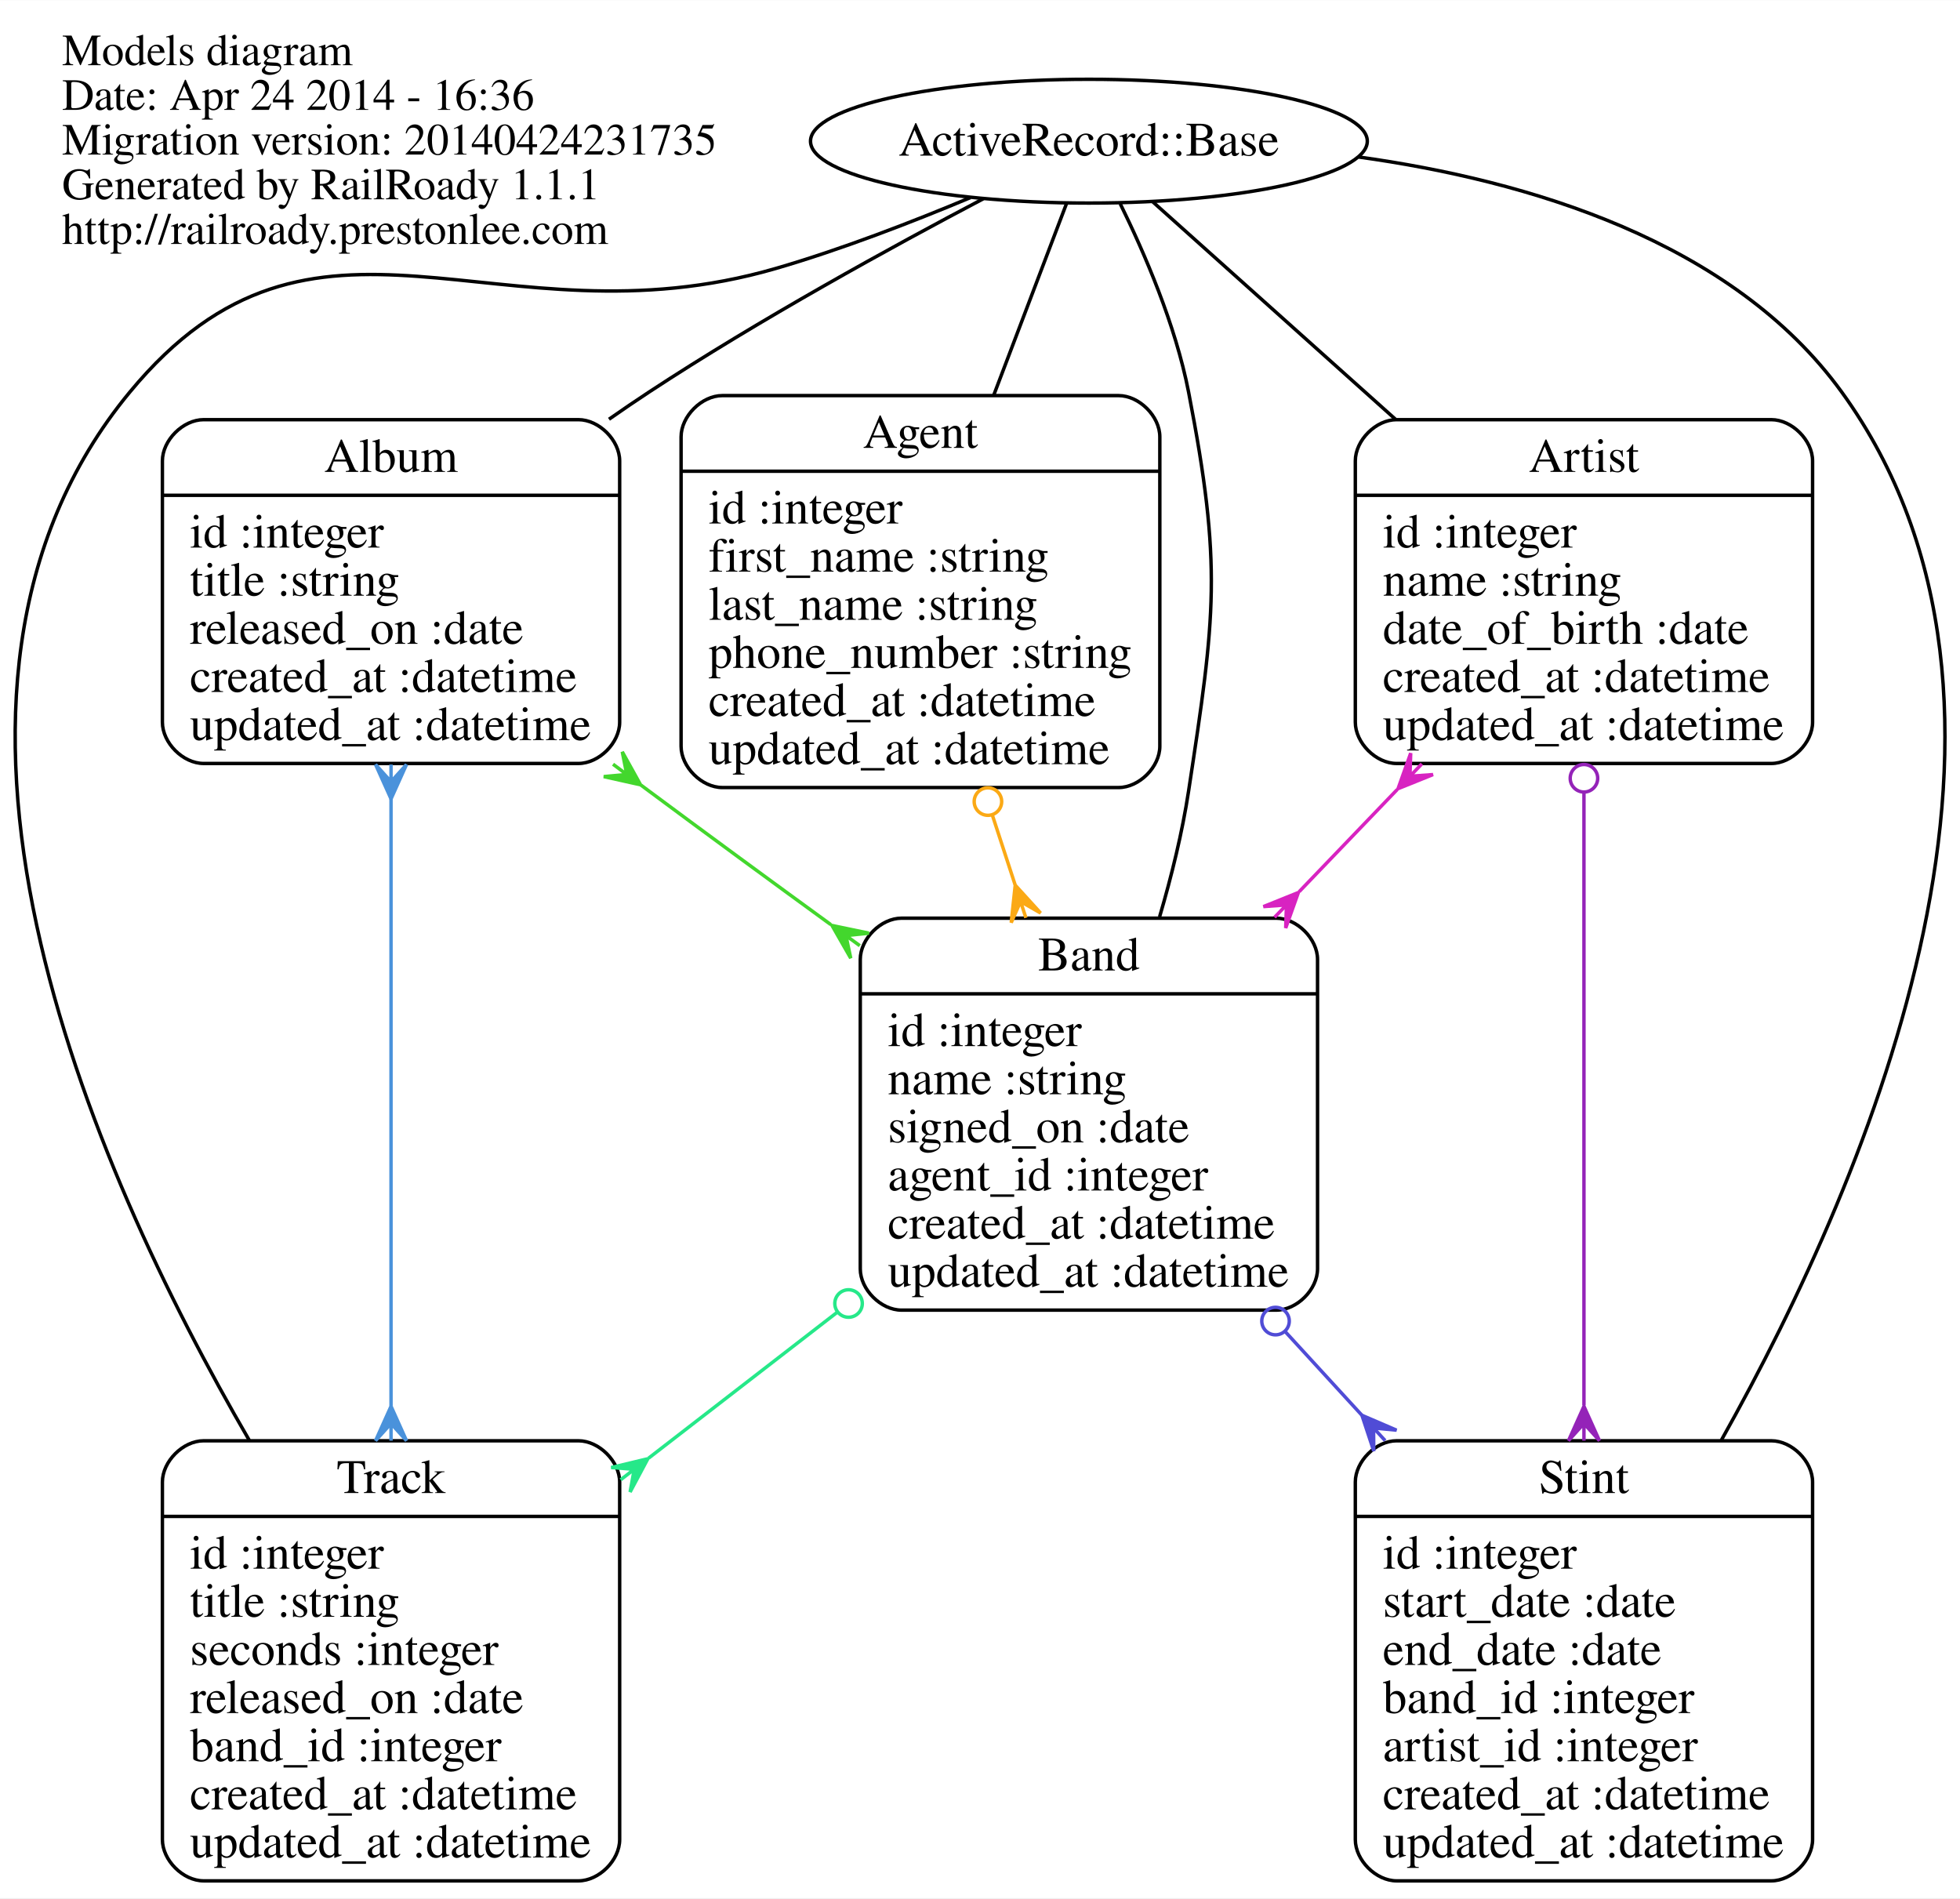
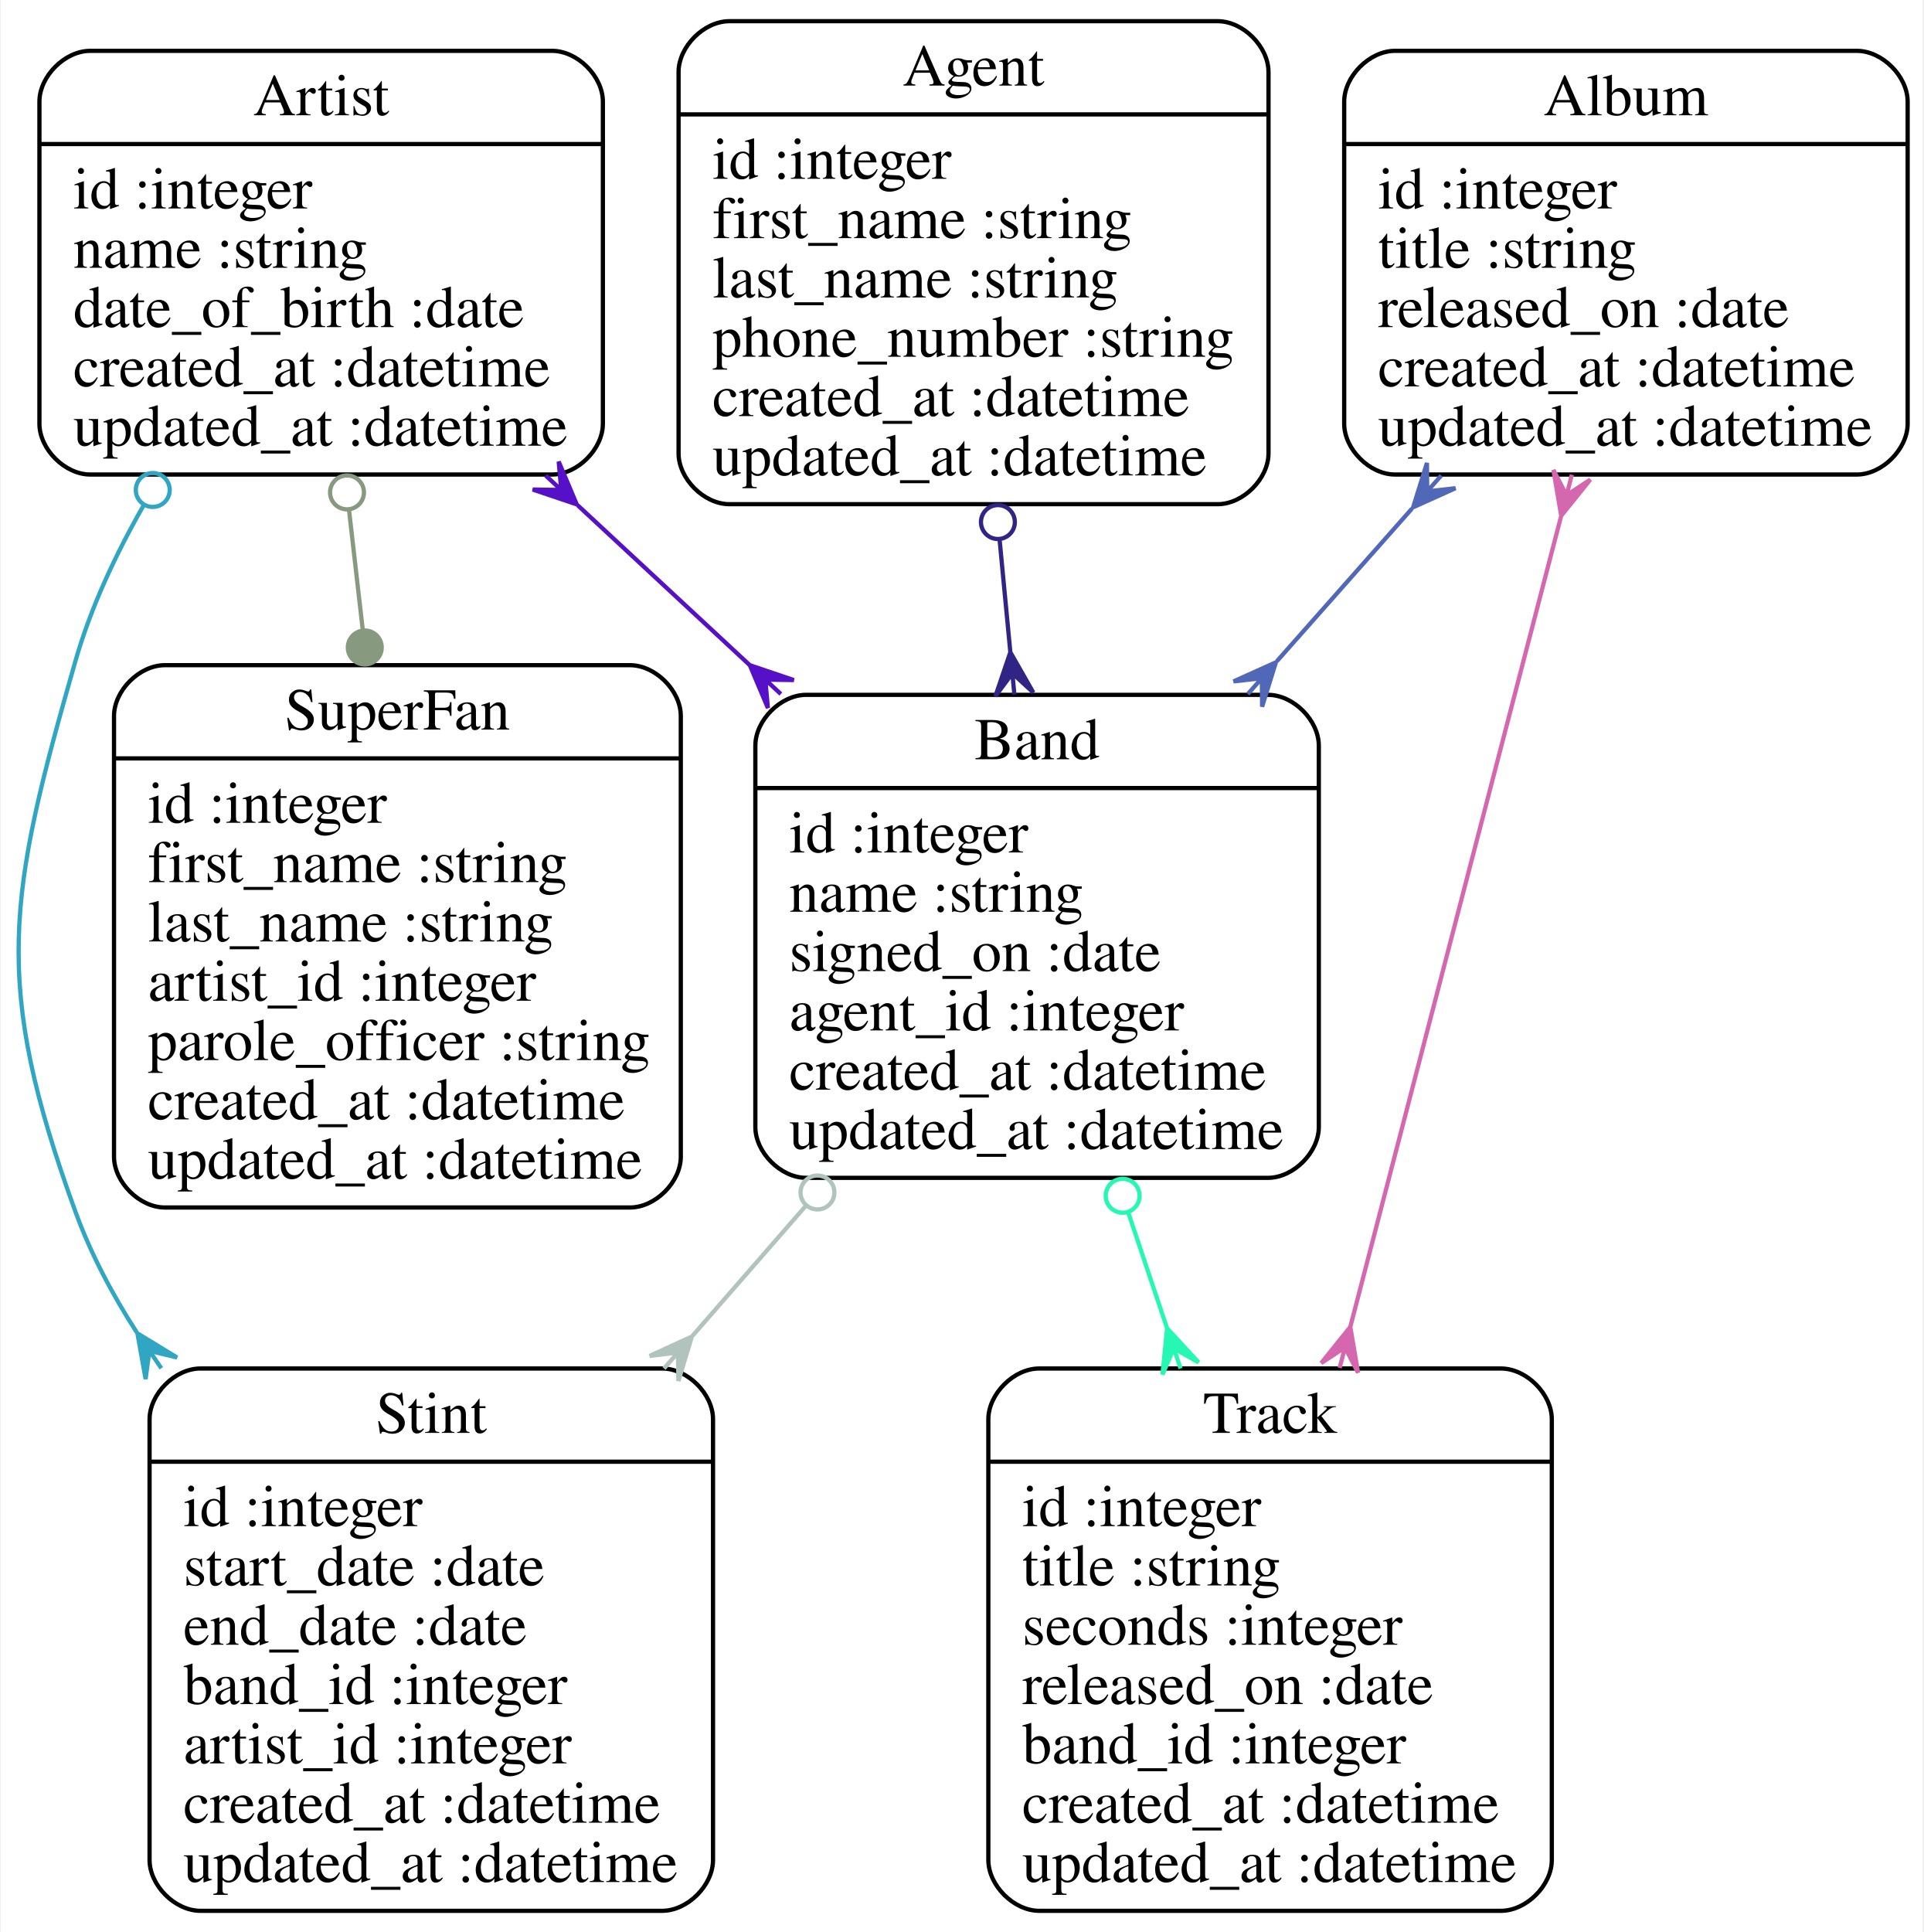
- <svg xmlns="http://www.w3.org/2000/svg" width="570pt" height="552pt" viewBox="0.00 0.00 570.13 552.00">
-   <g id="graph0" class="graph" transform="scale(1 1) rotate(0) translate(4 548)">
-     <polygon fill="white" stroke="none" points="-4,4 -4,-548 566.131,-548 566.131,4 -4,4" />
+ <svg xmlns="http://www.w3.org/2000/svg" width="454pt" height="456pt" viewBox="0.00 0.00 453.62 456.00">
+   <g id="graph0" class="graph" transform="scale(1 1) rotate(0) translate(4 452)">
+     <polygon fill="white" stroke="none" points="-4,4 -4,-452 449.621,-452 449.621,4 -4,4" />
    <g id="node1" class="node">
-       <text text-anchor="start" x="14.056" y="-529.1" font-family="Times,serif" font-size="13.00">Models diagram</text>
-       <text text-anchor="start" x="14.056" y="-516.1" font-family="Times,serif" font-size="13.00">Date: Apr 24 2014 - 16:36</text>
-       <text text-anchor="start" x="14.056" y="-503.1" font-family="Times,serif" font-size="13.00">Migration version: 20140424231735</text>
-       <text text-anchor="start" x="14.056" y="-490.1" font-family="Times,serif" font-size="13.00">Generated by RailRoady 1.1.1</text>
-       <text text-anchor="start" x="14.056" y="-477.1" font-family="Times,serif" font-size="13.00">http://railroady.prestonlee.com</text>
+       <path fill="none" stroke="black" d="M167.992,-333C167.992,-333 283.25,-333 283.25,-333 289.25,-333 295.25,-339 295.25,-345 295.25,-345 295.25,-435 295.25,-435 295.25,-441 289.25,-447 283.25,-447 283.25,-447 167.992,-447 167.992,-447 161.992,-447 155.992,-441 155.992,-435 155.992,-435 155.992,-345 155.992,-345 155.992,-339 161.992,-333 167.992,-333" />
+       <text text-anchor="middle" x="225.621" y="-431.8" font-family="Times,serif" font-size="14.00">Agent</text>
+       <polyline fill="none" stroke="black" points="155.992,-425 295.25,-425 " />
+       <text text-anchor="start" x="163.992" y="-409.8" font-family="Times,serif" font-size="14.00">id :integer</text>
+       <text text-anchor="start" x="163.992" y="-395.8" font-family="Times,serif" font-size="14.00">first_name :string</text>
+       <text text-anchor="start" x="163.992" y="-381.8" font-family="Times,serif" font-size="14.00">last_name :string</text>
+       <text text-anchor="start" x="163.992" y="-367.8" font-family="Times,serif" font-size="14.00">phone_number :string</text>
+       <text text-anchor="start" x="163.992" y="-353.8" font-family="Times,serif" font-size="14.00">created_at :datetime</text>
+       <text text-anchor="start" x="163.992" y="-339.8" font-family="Times,serif" font-size="14.00">updated_at :datetime</text>
+     </g>
+     <g id="node4" class="node">
+       <path fill="none" stroke="black" d="M186.116,-174C186.116,-174 295.126,-174 295.126,-174 301.126,-174 307.126,-180 307.126,-186 307.126,-186 307.126,-276 307.126,-276 307.126,-282 301.126,-288 295.126,-288 295.126,-288 186.116,-288 186.116,-288 180.116,-288 174.116,-282 174.116,-276 174.116,-276 174.116,-186 174.116,-186 174.116,-180 180.116,-174 186.116,-174" />
+       <text text-anchor="middle" x="240.621" y="-272.8" font-family="Times,serif" font-size="14.00">Band</text>
+       <polyline fill="none" stroke="black" points="174.116,-266 307.126,-266 " />
+       <text text-anchor="start" x="182.116" y="-250.8" font-family="Times,serif" font-size="14.00">id :integer</text>
+       <text text-anchor="start" x="182.116" y="-236.8" font-family="Times,serif" font-size="14.00">name :string</text>
+       <text text-anchor="start" x="182.116" y="-222.8" font-family="Times,serif" font-size="14.00">signed_on :date</text>
+       <text text-anchor="start" x="182.116" y="-208.8" font-family="Times,serif" font-size="14.00">agent_id :integer</text>
+       <text text-anchor="start" x="182.116" y="-194.8" font-family="Times,serif" font-size="14.00">created_at :datetime</text>
+       <text text-anchor="start" x="182.116" y="-180.8" font-family="Times,serif" font-size="14.00">updated_at :datetime</text>
+     </g>
+     <g id="edge1" class="edge">
+       <path fill="none" stroke="#302585" d="M231.784,-324.494C232.613,-315.819 233.464,-306.908 234.296,-298.204" />
+       <ellipse fill="none" stroke="#302585" cx="231.374" cy="-328.781" rx="4" ry="4" />
+       <polygon fill="#302585" stroke="#302585" points="234.309,-298.063 239.74,-288.536 234.785,-293.086 235.26,-288.108 235.26,-288.108 235.26,-288.108 234.785,-293.086 230.781,-287.68 234.309,-298.063 234.309,-298.063" />
    </g>
    <g id="node2" class="node">
-       <path fill="none" stroke="black" d="M206.115,-319C206.115,-319 321.373,-319 321.373,-319 327.373,-319 333.373,-325 333.373,-331 333.373,-331 333.373,-421 333.373,-421 333.373,-427 327.373,-433 321.373,-433 321.373,-433 206.115,-433 206.115,-433 200.115,-433 194.115,-427 194.115,-421 194.115,-421 194.115,-331 194.115,-331 194.115,-325 200.115,-319 206.115,-319" />
-       <text text-anchor="middle" x="263.744" y="-417.8" font-family="Times,serif" font-size="14.00">Agent</text>
-       <polyline fill="none" stroke="black" points="194.115,-411 333.373,-411 " />
-       <text text-anchor="start" x="202.115" y="-395.8" font-family="Times,serif" font-size="14.00">id :integer</text>
-       <text text-anchor="start" x="202.115" y="-381.8" font-family="Times,serif" font-size="14.00">first_name :string</text>
-       <text text-anchor="start" x="202.115" y="-367.8" font-family="Times,serif" font-size="14.00">last_name :string</text>
-       <text text-anchor="start" x="202.115" y="-353.8" font-family="Times,serif" font-size="14.00">phone_number :string</text>
-       <text text-anchor="start" x="202.115" y="-339.8" font-family="Times,serif" font-size="14.00">created_at :datetime</text>
-       <text text-anchor="start" x="202.115" y="-325.8" font-family="Times,serif" font-size="14.00">updated_at :datetime</text>
+       <path fill="none" stroke="black" d="M325.116,-340C325.116,-340 434.126,-340 434.126,-340 440.126,-340 446.126,-346 446.126,-352 446.126,-352 446.126,-428 446.126,-428 446.126,-434 440.126,-440 434.126,-440 434.126,-440 325.116,-440 325.116,-440 319.116,-440 313.116,-434 313.116,-428 313.116,-428 313.116,-352 313.116,-352 313.116,-346 319.116,-340 325.116,-340" />
+       <text text-anchor="middle" x="379.621" y="-424.8" font-family="Times,serif" font-size="14.00">Album</text>
+       <polyline fill="none" stroke="black" points="313.116,-418 446.126,-418 " />
+       <text text-anchor="start" x="321.116" y="-402.8" font-family="Times,serif" font-size="14.00">id :integer</text>
+       <text text-anchor="start" x="321.116" y="-388.8" font-family="Times,serif" font-size="14.00">title :string</text>
+       <text text-anchor="start" x="321.116" y="-374.8" font-family="Times,serif" font-size="14.00">released_on :date</text>
+       <text text-anchor="start" x="321.116" y="-360.8" font-family="Times,serif" font-size="14.00">created_at :datetime</text>
+       <text text-anchor="start" x="321.116" y="-346.8" font-family="Times,serif" font-size="14.00">updated_at :datetime</text>
+     </g>
+     <g id="edge3" class="edge">
+       <path fill="none" stroke="#5168b9" d="M329.113,-331.951C318.756,-320.254 307.79,-307.868 297.235,-295.946" />
+       <polygon fill="#5168b9" stroke="#5168b9" points="329.393,-332.268 332.653,-342.738 332.707,-336.011 336.022,-339.755 336.022,-339.755 336.022,-339.755 332.707,-336.011 339.391,-336.772 329.393,-332.268 329.393,-332.268" />
+       <polygon fill="#5168b9" stroke="#5168b9" points="296.998,-295.678 293.738,-285.207 293.684,-291.934 290.369,-288.19 290.369,-288.19 290.369,-288.19 293.684,-291.934 287,-291.173 296.998,-295.678 296.998,-295.678" />
+     </g>
+     <g id="node7" class="node">
+       <path fill="none" stroke="black" d="M241.116,-1C241.116,-1 350.126,-1 350.126,-1 356.126,-1 362.126,-7 362.126,-13 362.126,-13 362.126,-117 362.126,-117 362.126,-123 356.126,-129 350.126,-129 350.126,-129 241.116,-129 241.116,-129 235.116,-129 229.116,-123 229.116,-117 229.116,-117 229.116,-13 229.116,-13 229.116,-7 235.116,-1 241.116,-1" />
+       <text text-anchor="middle" x="295.621" y="-113.8" font-family="Times,serif" font-size="14.00">Track</text>
+       <polyline fill="none" stroke="black" points="229.116,-107 362.126,-107 " />
+       <text text-anchor="start" x="237.116" y="-91.8" font-family="Times,serif" font-size="14.00">id :integer</text>
+       <text text-anchor="start" x="237.116" y="-77.8" font-family="Times,serif" font-size="14.00">title :string</text>
+       <text text-anchor="start" x="237.116" y="-63.8" font-family="Times,serif" font-size="14.00">seconds :integer</text>
+       <text text-anchor="start" x="237.116" y="-49.8" font-family="Times,serif" font-size="14.00">released_on :date</text>
+       <text text-anchor="start" x="237.116" y="-35.8" font-family="Times,serif" font-size="14.00">band_id :integer</text>
+       <text text-anchor="start" x="237.116" y="-21.8" font-family="Times,serif" font-size="14.00">created_at :datetime</text>
+       <text text-anchor="start" x="237.116" y="-7.8" font-family="Times,serif" font-size="14.00">updated_at :datetime</text>
+     </g>
+     <g id="edge2" class="edge">
+       <path fill="none" stroke="#d567ae" d="M364.284,-330.025C350.303,-276.267 329.603,-196.669 314.588,-138.933" />
+       <polygon fill="#d567ae" stroke="#d567ae" points="364.346,-330.265 362.508,-341.076 365.605,-335.104 366.863,-339.943 366.863,-339.943 366.863,-339.943 365.605,-335.104 371.218,-338.811 364.346,-330.265 364.346,-330.265" />
+       <polygon fill="#d567ae" stroke="#d567ae" points="314.559,-138.82 316.397,-128.009 313.3,-133.981 312.042,-129.142 312.042,-129.142 312.042,-129.142 313.3,-133.981 307.687,-130.275 314.559,-138.82 314.559,-138.82" />
+     </g>
+     <g id="node3" class="node">
+       <path fill="none" stroke="black" d="M17.116,-340C17.116,-340 126.126,-340 126.126,-340 132.126,-340 138.126,-346 138.126,-352 138.126,-352 138.126,-428 138.126,-428 138.126,-434 132.126,-440 126.126,-440 126.126,-440 17.116,-440 17.116,-440 11.116,-440 5.116,-434 5.116,-428 5.116,-428 5.116,-352 5.116,-352 5.116,-346 11.116,-340 17.116,-340" />
+       <text text-anchor="middle" x="71.621" y="-424.8" font-family="Times,serif" font-size="14.00">Artist</text>
+       <polyline fill="none" stroke="black" points="5.116,-418 138.126,-418 " />
+       <text text-anchor="start" x="13.116" y="-402.8" font-family="Times,serif" font-size="14.00">id :integer</text>
+       <text text-anchor="start" x="13.116" y="-388.8" font-family="Times,serif" font-size="14.00">name :string</text>
+       <text text-anchor="start" x="13.116" y="-374.8" font-family="Times,serif" font-size="14.00">date_of_birth :date</text>
+       <text text-anchor="start" x="13.116" y="-360.8" font-family="Times,serif" font-size="14.00">created_at :datetime</text>
+       <text text-anchor="start" x="13.116" y="-346.8" font-family="Times,serif" font-size="14.00">updated_at :datetime</text>
+     </g>
+     <g id="edge6" class="edge">
+       <path fill="none" stroke="#5610c7" d="M132.179,-332.742C145.334,-320.521 159.334,-307.515 172.751,-295.051" />
+       <polygon fill="#5610c7" stroke="#5610c7" points="131.956,-332.949 121.567,-336.458 128.293,-336.352 124.63,-339.755 124.63,-339.755 124.63,-339.755 128.293,-336.352 127.693,-343.052 131.956,-332.949 131.956,-332.949" />
+       <polygon fill="#5610c7" stroke="#5610c7" points="172.809,-294.997 183.199,-291.487 176.473,-291.594 180.136,-288.19 180.136,-288.19 180.136,-288.19 176.473,-291.594 177.073,-284.894 172.809,-294.997 172.809,-294.997" />
    </g>
    <g id="node5" class="node">
-       <path fill="none" stroke="black" d="M258.239,-167C258.239,-167 367.249,-167 367.249,-167 373.249,-167 379.249,-173 379.249,-179 379.249,-179 379.249,-269 379.249,-269 379.249,-275 373.249,-281 367.249,-281 367.249,-281 258.239,-281 258.239,-281 252.239,-281 246.239,-275 246.239,-269 246.239,-269 246.239,-179 246.239,-179 246.239,-173 252.239,-167 258.239,-167" />
-       <text text-anchor="middle" x="312.744" y="-265.8" font-family="Times,serif" font-size="14.00">Band</text>
-       <polyline fill="none" stroke="black" points="246.239,-259 379.249,-259 " />
-       <text text-anchor="start" x="254.239" y="-243.8" font-family="Times,serif" font-size="14.00">id :integer</text>
-       <text text-anchor="start" x="254.239" y="-229.8" font-family="Times,serif" font-size="14.00">name :string</text>
-       <text text-anchor="start" x="254.239" y="-215.8" font-family="Times,serif" font-size="14.00">signed_on :date</text>
-       <text text-anchor="start" x="254.239" y="-201.8" font-family="Times,serif" font-size="14.00">agent_id :integer</text>
-       <text text-anchor="start" x="254.239" y="-187.8" font-family="Times,serif" font-size="14.00">created_at :datetime</text>
-       <text text-anchor="start" x="254.239" y="-173.8" font-family="Times,serif" font-size="14.00">updated_at :datetime</text>
+       <path fill="none" stroke="black" d="M43.116,-1C43.116,-1 152.126,-1 152.126,-1 158.126,-1 164.126,-7 164.126,-13 164.126,-13 164.126,-117 164.126,-117 164.126,-123 158.126,-129 152.126,-129 152.126,-129 43.116,-129 43.116,-129 37.116,-129 31.116,-123 31.116,-117 31.116,-117 31.116,-13 31.116,-13 31.116,-7 37.116,-1 43.116,-1" />
+       <text text-anchor="middle" x="97.621" y="-113.8" font-family="Times,serif" font-size="14.00">Stint</text>
+       <polyline fill="none" stroke="black" points="31.116,-107 164.126,-107 " />
+       <text text-anchor="start" x="39.116" y="-91.8" font-family="Times,serif" font-size="14.00">id :integer</text>
+       <text text-anchor="start" x="39.116" y="-77.8" font-family="Times,serif" font-size="14.00">start_date :date</text>
+       <text text-anchor="start" x="39.116" y="-63.8" font-family="Times,serif" font-size="14.00">end_date :date</text>
+       <text text-anchor="start" x="39.116" y="-49.8" font-family="Times,serif" font-size="14.00">band_id :integer</text>
+       <text text-anchor="start" x="39.116" y="-35.8" font-family="Times,serif" font-size="14.00">artist_id :integer</text>
+       <text text-anchor="start" x="39.116" y="-21.8" font-family="Times,serif" font-size="14.00">created_at :datetime</text>
+       <text text-anchor="start" x="39.116" y="-7.8" font-family="Times,serif" font-size="14.00">updated_at :datetime</text>
    </g>
-     <g id="edge1" class="edge">
-       <path fill="none" stroke="#fba915" d="M284.699,-310.851C286.872,-304.202 289.082,-297.436 291.259,-290.769" />
-       <ellipse fill="none" stroke="#fba915" cx="283.371" cy="-314.917" rx="4" ry="4" />
-       <polygon fill="#fba915" stroke="#fba915" points="291.313,-290.603 298.696,-282.495 292.866,-285.851 294.419,-281.098 294.419,-281.098 294.419,-281.098 292.866,-285.851 290.141,-279.7 291.313,-290.603 291.313,-290.603" />
+     <g id="edge5" class="edge">
+       <path fill="none" stroke="#31a6c3" d="M29.698,-332.698C23.068,-321.1 17.221,-308.574 13.621,-296 -2.28,-240.453 -6.155,-220.288 13.621,-166 17.208,-156.152 22.239,-146.6 28.075,-137.558" />
+       <ellipse fill="none" stroke="#31a6c3" cx="31.87" cy="-336.352" rx="4" ry="4" />
+       <polygon fill="#31a6c3" stroke="#31a6c3" points="28.248,-137.305 37.61,-131.594 31.072,-133.178 33.896,-129.052 33.896,-129.052 33.896,-129.052 31.072,-133.178 30.182,-126.511 28.248,-137.305 28.248,-137.305" />
    </g>
-     <g id="node3" class="node">
-       <path fill="none" stroke="black" d="M55.239,-326C55.239,-326 164.249,-326 164.249,-326 170.249,-326 176.249,-332 176.249,-338 176.249,-338 176.249,-414 176.249,-414 176.249,-420 170.249,-426 164.249,-426 164.249,-426 55.239,-426 55.239,-426 49.239,-426 43.239,-420 43.239,-414 43.239,-414 43.239,-338 43.239,-338 43.239,-332 49.239,-326 55.239,-326" />
-       <text text-anchor="middle" x="109.744" y="-410.8" font-family="Times,serif" font-size="14.00">Album</text>
-       <polyline fill="none" stroke="black" points="43.239,-404 176.249,-404 " />
-       <text text-anchor="start" x="51.239" y="-388.8" font-family="Times,serif" font-size="14.00">id :integer</text>
-       <text text-anchor="start" x="51.239" y="-374.8" font-family="Times,serif" font-size="14.00">title :string</text>
-       <text text-anchor="start" x="51.239" y="-360.8" font-family="Times,serif" font-size="14.00">released_on :date</text>
-       <text text-anchor="start" x="51.239" y="-346.8" font-family="Times,serif" font-size="14.00">created_at :datetime</text>
-       <text text-anchor="start" x="51.239" y="-332.8" font-family="Times,serif" font-size="14.00">updated_at :datetime</text>
+     <g id="node6" class="node">
+       <path fill="none" stroke="black" d="M34.723,-167C34.723,-167 144.519,-167 144.519,-167 150.519,-167 156.519,-173 156.519,-179 156.519,-179 156.519,-283 156.519,-283 156.519,-289 150.519,-295 144.519,-295 144.519,-295 34.723,-295 34.723,-295 28.723,-295 22.723,-289 22.723,-283 22.723,-283 22.723,-179 22.723,-179 22.723,-173 28.723,-167 34.723,-167" />
+       <text text-anchor="middle" x="89.621" y="-279.8" font-family="Times,serif" font-size="14.00">SuperFan</text>
+       <polyline fill="none" stroke="black" points="22.723,-273 156.519,-273 " />
+       <text text-anchor="start" x="30.723" y="-257.8" font-family="Times,serif" font-size="14.00">id :integer</text>
+       <text text-anchor="start" x="30.723" y="-243.8" font-family="Times,serif" font-size="14.00">first_name :string</text>
+       <text text-anchor="start" x="30.723" y="-229.8" font-family="Times,serif" font-size="14.00">last_name :string</text>
+       <text text-anchor="start" x="30.723" y="-215.8" font-family="Times,serif" font-size="14.00">artist_id :integer</text>
+       <text text-anchor="start" x="30.723" y="-201.8" font-family="Times,serif" font-size="14.00">parole_officer :string</text>
+       <text text-anchor="start" x="30.723" y="-187.8" font-family="Times,serif" font-size="14.00">created_at :datetime</text>
+       <text text-anchor="start" x="30.723" y="-173.8" font-family="Times,serif" font-size="14.00">updated_at :datetime</text>
    </g>
    <g id="edge4" class="edge">
-       <path fill="none" stroke="#43d72d" d="M182.493,-319.674C183.247,-319.113 183.997,-318.555 184.744,-318 201.796,-305.328 220.228,-291.824 237.65,-279.147" />
-       <polygon fill="#43d72d" stroke="#43d72d" points="182.326,-319.8 171.622,-322.182 178.321,-322.793 174.316,-325.786 174.316,-325.786 174.316,-325.786 178.321,-322.793 177.01,-329.391 182.326,-319.8 182.326,-319.8" />
-       <polygon fill="#43d72d" stroke="#43d72d" points="238.021,-278.877 248.756,-276.638 242.066,-275.938 246.111,-272.998 246.111,-272.998 246.111,-272.998 242.066,-275.938 243.465,-269.358 238.021,-278.877 238.021,-278.877" />
+       <path fill="none" stroke="#87997f" d="M78.194,-331.673C79.256,-322.41 80.366,-312.722 81.46,-303.179" />
+       <ellipse fill="none" stroke="#87997f" cx="77.723" cy="-335.781" rx="4" ry="4" />
+       <ellipse fill="#87997f" stroke="#87997f" cx="81.918" cy="-299.184" rx="4" ry="4" />
    </g>
-     <g id="node7" class="node">
-       <path fill="none" stroke="black" d="M55.239,-1C55.239,-1 164.249,-1 164.249,-1 170.249,-1 176.249,-7 176.249,-13 176.249,-13 176.249,-117 176.249,-117 176.249,-123 170.249,-129 164.249,-129 164.249,-129 55.239,-129 55.239,-129 49.239,-129 43.239,-123 43.239,-117 43.239,-117 43.239,-13 43.239,-13 43.239,-7 49.239,-1 55.239,-1" />
-       <text text-anchor="middle" x="109.744" y="-113.8" font-family="Times,serif" font-size="14.00">Track</text>
-       <polyline fill="none" stroke="black" points="43.239,-107 176.249,-107 " />
-       <text text-anchor="start" x="51.239" y="-91.8" font-family="Times,serif" font-size="14.00">id :integer</text>
-       <text text-anchor="start" x="51.239" y="-77.8" font-family="Times,serif" font-size="14.00">title :string</text>
-       <text text-anchor="start" x="51.239" y="-63.8" font-family="Times,serif" font-size="14.00">seconds :integer</text>
-       <text text-anchor="start" x="51.239" y="-49.8" font-family="Times,serif" font-size="14.00">released_on :date</text>
-       <text text-anchor="start" x="51.239" y="-35.8" font-family="Times,serif" font-size="14.00">band_id :integer</text>
-       <text text-anchor="start" x="51.239" y="-21.8" font-family="Times,serif" font-size="14.00">created_at :datetime</text>
-       <text text-anchor="start" x="51.239" y="-7.8" font-family="Times,serif" font-size="14.00">updated_at :datetime</text>
-     </g>
-     <g id="edge3" class="edge">
-       <path fill="none" stroke="#4a92db" d="M109.744,-315.672C109.744,-265.39 109.744,-193.076 109.744,-139.203" />
-       <polygon fill="#4a92db" stroke="#4a92db" points="109.744,-315.696 105.244,-325.696 109.744,-320.696 109.744,-325.696 109.744,-325.696 109.744,-325.696 109.744,-320.696 114.244,-325.696 109.744,-315.696 109.744,-315.696" />
-       <polygon fill="#4a92db" stroke="#4a92db" points="109.744,-139.028 114.244,-129.028 109.744,-134.028 109.744,-129.028 109.744,-129.028 109.744,-129.028 109.744,-134.028 105.244,-129.028 109.744,-139.028 109.744,-139.028" />
-     </g>
-     <g id="node4" class="node">
-       <path fill="none" stroke="black" d="M402.239,-326C402.239,-326 511.249,-326 511.249,-326 517.249,-326 523.249,-332 523.249,-338 523.249,-338 523.249,-414 523.249,-414 523.249,-420 517.249,-426 511.249,-426 511.249,-426 402.239,-426 402.239,-426 396.239,-426 390.239,-420 390.239,-414 390.239,-414 390.239,-338 390.239,-338 390.239,-332 396.239,-326 402.239,-326" />
-       <text text-anchor="middle" x="456.744" y="-410.8" font-family="Times,serif" font-size="14.00">Artist</text>
-       <polyline fill="none" stroke="black" points="390.239,-404 523.249,-404 " />
-       <text text-anchor="start" x="398.239" y="-388.8" font-family="Times,serif" font-size="14.00">id :integer</text>
-       <text text-anchor="start" x="398.239" y="-374.8" font-family="Times,serif" font-size="14.00">name :string</text>
-       <text text-anchor="start" x="398.239" y="-360.8" font-family="Times,serif" font-size="14.00">date_of_birth :date</text>
-       <text text-anchor="start" x="398.239" y="-346.8" font-family="Times,serif" font-size="14.00">created_at :datetime</text>
-       <text text-anchor="start" x="398.239" y="-332.8" font-family="Times,serif" font-size="14.00">updated_at :datetime</text>
+     <g id="edge8" class="edge">
+       <path fill="none" stroke="#b0c3bc" d="M186.07,-167.438C177.323,-157.407 168.217,-146.964 159.318,-136.757" />
+       <ellipse fill="none" stroke="#b0c3bc" cx="188.78" cy="-170.546" rx="4" ry="4" />
+       <polygon fill="#b0c3bc" stroke="#b0c3bc" points="159.134,-136.546 155.954,-126.052 155.848,-132.778 152.562,-129.009 152.562,-129.009 152.562,-129.009 155.848,-132.778 149.17,-131.966 159.134,-136.546 159.134,-136.546" />
    </g>
    <g id="edge7" class="edge">
-       <path fill="none" stroke="#d823c1" d="M402.421,-318.413C393.117,-308.722 383.393,-298.593 373.925,-288.73" />
-       <polygon fill="#d823c1" stroke="#d823c1" points="402.668,-318.67 406.347,-329.001 406.13,-322.277 409.593,-325.884 409.593,-325.884 409.593,-325.884 406.13,-322.277 412.839,-322.768 402.668,-318.67 402.668,-318.67" />
-       <polygon fill="#d823c1" stroke="#d823c1" points="373.671,-288.465 369.991,-278.135 370.208,-284.858 366.745,-281.251 366.745,-281.251 366.745,-281.251 370.208,-284.858 363.499,-284.368 373.671,-288.465 373.671,-288.465" />
-     </g>
-     <g id="node6" class="node">
-       <path fill="none" stroke="black" d="M402.239,-1C402.239,-1 511.249,-1 511.249,-1 517.249,-1 523.249,-7 523.249,-13 523.249,-13 523.249,-117 523.249,-117 523.249,-123 517.249,-129 511.249,-129 511.249,-129 402.239,-129 402.239,-129 396.239,-129 390.239,-123 390.239,-117 390.239,-117 390.239,-13 390.239,-13 390.239,-7 396.239,-1 402.239,-1" />
-       <text text-anchor="middle" x="456.744" y="-113.8" font-family="Times,serif" font-size="14.00">Stint</text>
-       <polyline fill="none" stroke="black" points="390.239,-107 523.249,-107 " />
-       <text text-anchor="start" x="398.239" y="-91.8" font-family="Times,serif" font-size="14.00">id :integer</text>
-       <text text-anchor="start" x="398.239" y="-77.8" font-family="Times,serif" font-size="14.00">start_date :date</text>
-       <text text-anchor="start" x="398.239" y="-63.8" font-family="Times,serif" font-size="14.00">end_date :date</text>
-       <text text-anchor="start" x="398.239" y="-49.8" font-family="Times,serif" font-size="14.00">band_id :integer</text>
-       <text text-anchor="start" x="398.239" y="-35.8" font-family="Times,serif" font-size="14.00">artist_id :integer</text>
-       <text text-anchor="start" x="398.239" y="-21.8" font-family="Times,serif" font-size="14.00">created_at :datetime</text>
-       <text text-anchor="start" x="398.239" y="-7.8" font-family="Times,serif" font-size="14.00">updated_at :datetime</text>
-     </g>
-     <g id="edge6" class="edge">
-       <path fill="none" stroke="#9423b8" d="M456.744,-317.663C456.744,-267.353 456.744,-193.908 456.744,-139.333" />
-       <ellipse fill="none" stroke="#9423b8" cx="456.744" cy="-321.696" rx="4" ry="4" />
-       <polygon fill="#9423b8" stroke="#9423b8" points="456.744,-139.028 461.244,-129.028 456.744,-134.028 456.744,-129.028 456.744,-129.028 456.744,-129.028 456.744,-134.028 452.244,-129.028 456.744,-139.028 456.744,-139.028" />
-     </g>
-     <g id="edge10" class="edge">
-       <path fill="none" stroke="#504cd6" d="M369.899,-160.686C377.208,-152.716 384.732,-144.514 392.149,-136.427" />
-       <ellipse fill="none" stroke="#504cd6" cx="367.028" cy="-163.815" rx="4" ry="4" />
-       <polygon fill="#504cd6" stroke="#504cd6" points="392.162,-136.412 402.238,-132.084 395.542,-132.727 398.922,-129.042 398.922,-129.042 398.922,-129.042 395.542,-132.727 395.605,-126.001 392.162,-136.412 392.162,-136.412" />
-     </g>
-     <g id="edge9" class="edge">
-       <path fill="none" stroke="#26e889" d="M239.657,-166.475C221.79,-152.656 202.644,-137.849 184.691,-123.964" />
-       <ellipse fill="none" stroke="#26e889" cx="242.829" cy="-168.928" rx="4" ry="4" />
-       <polygon fill="#26e889" stroke="#26e889" points="184.445,-123.774 179.288,-114.097 180.49,-120.715 176.535,-117.656 176.535,-117.656 176.535,-117.656 180.49,-120.715 173.782,-121.216 184.445,-123.774 184.445,-123.774" />
-     </g>
-     <g id="node8" class="node">
-       <ellipse fill="none" stroke="black" cx="312.744" cy="-507" rx="80.982" ry="18" />
-       <text text-anchor="middle" x="312.744" y="-502.8" font-family="Times,serif" font-size="14.00">ActiveRecord::Base</text>
-     </g>
-     <g id="edge2" class="edge">
-       <path fill="none" stroke="black" d="M306.237,-488.87C300.796,-474.546 292.717,-453.275 285.059,-433.116" />
-     </g>
-     <g id="edge5" class="edge">
-       <path fill="none" stroke="black" d="M282.049,-490.265C255.675,-476.387 216.924,-455.135 184.744,-434 180.916,-431.486 177.029,-428.84 173.14,-426.121" />
-     </g>
-     <g id="edge8" class="edge">
-       <path fill="none" stroke="black" d="M331.275,-489.4C349.126,-473.408 377.022,-448.418 401.982,-426.058" />
-     </g>
-     <g id="edge11" class="edge">
-       <path fill="none" stroke="black" d="M321.847,-488.823C328.849,-474.585 337.949,-453.58 341.744,-434 351.554,-383.386 349.506,-368.968 341.744,-318 339.911,-305.962 336.815,-293.339 333.311,-281.412" />
-     </g>
-     <g id="edge12" class="edge">
-       <path fill="none" stroke="black" d="M391.223,-502.397C440.234,-495.591 499.885,-478.01 531.744,-434 597.601,-343.024 540.879,-207.87 496.718,-129.177" />
-     </g>
-     <g id="edge13" class="edge">
-       <path fill="none" stroke="black" d="M278.275,-490.594C261.48,-483.546 240.832,-475.55 221.744,-470 140.053,-446.248 87.949,-499.569 33.744,-434 -38.269,-346.889 21.997,-209.139 68.482,-129.189" />
+       <path fill="none" stroke="#26f8b4" d="M262.179,-165.718C265.152,-156.854 268.222,-147.7 271.241,-138.697" />
+       <ellipse fill="none" stroke="#26f8b4" cx="260.821" cy="-169.768" rx="4" ry="4" />
+       <polygon fill="#26f8b4" stroke="#26f8b4" points="271.31,-138.49 278.756,-130.44 272.9,-133.75 274.49,-129.009 274.49,-129.009 274.49,-129.009 272.9,-133.75 270.223,-127.578 271.31,-138.49 271.31,-138.49" />
    </g>
  </g>
</svg>
